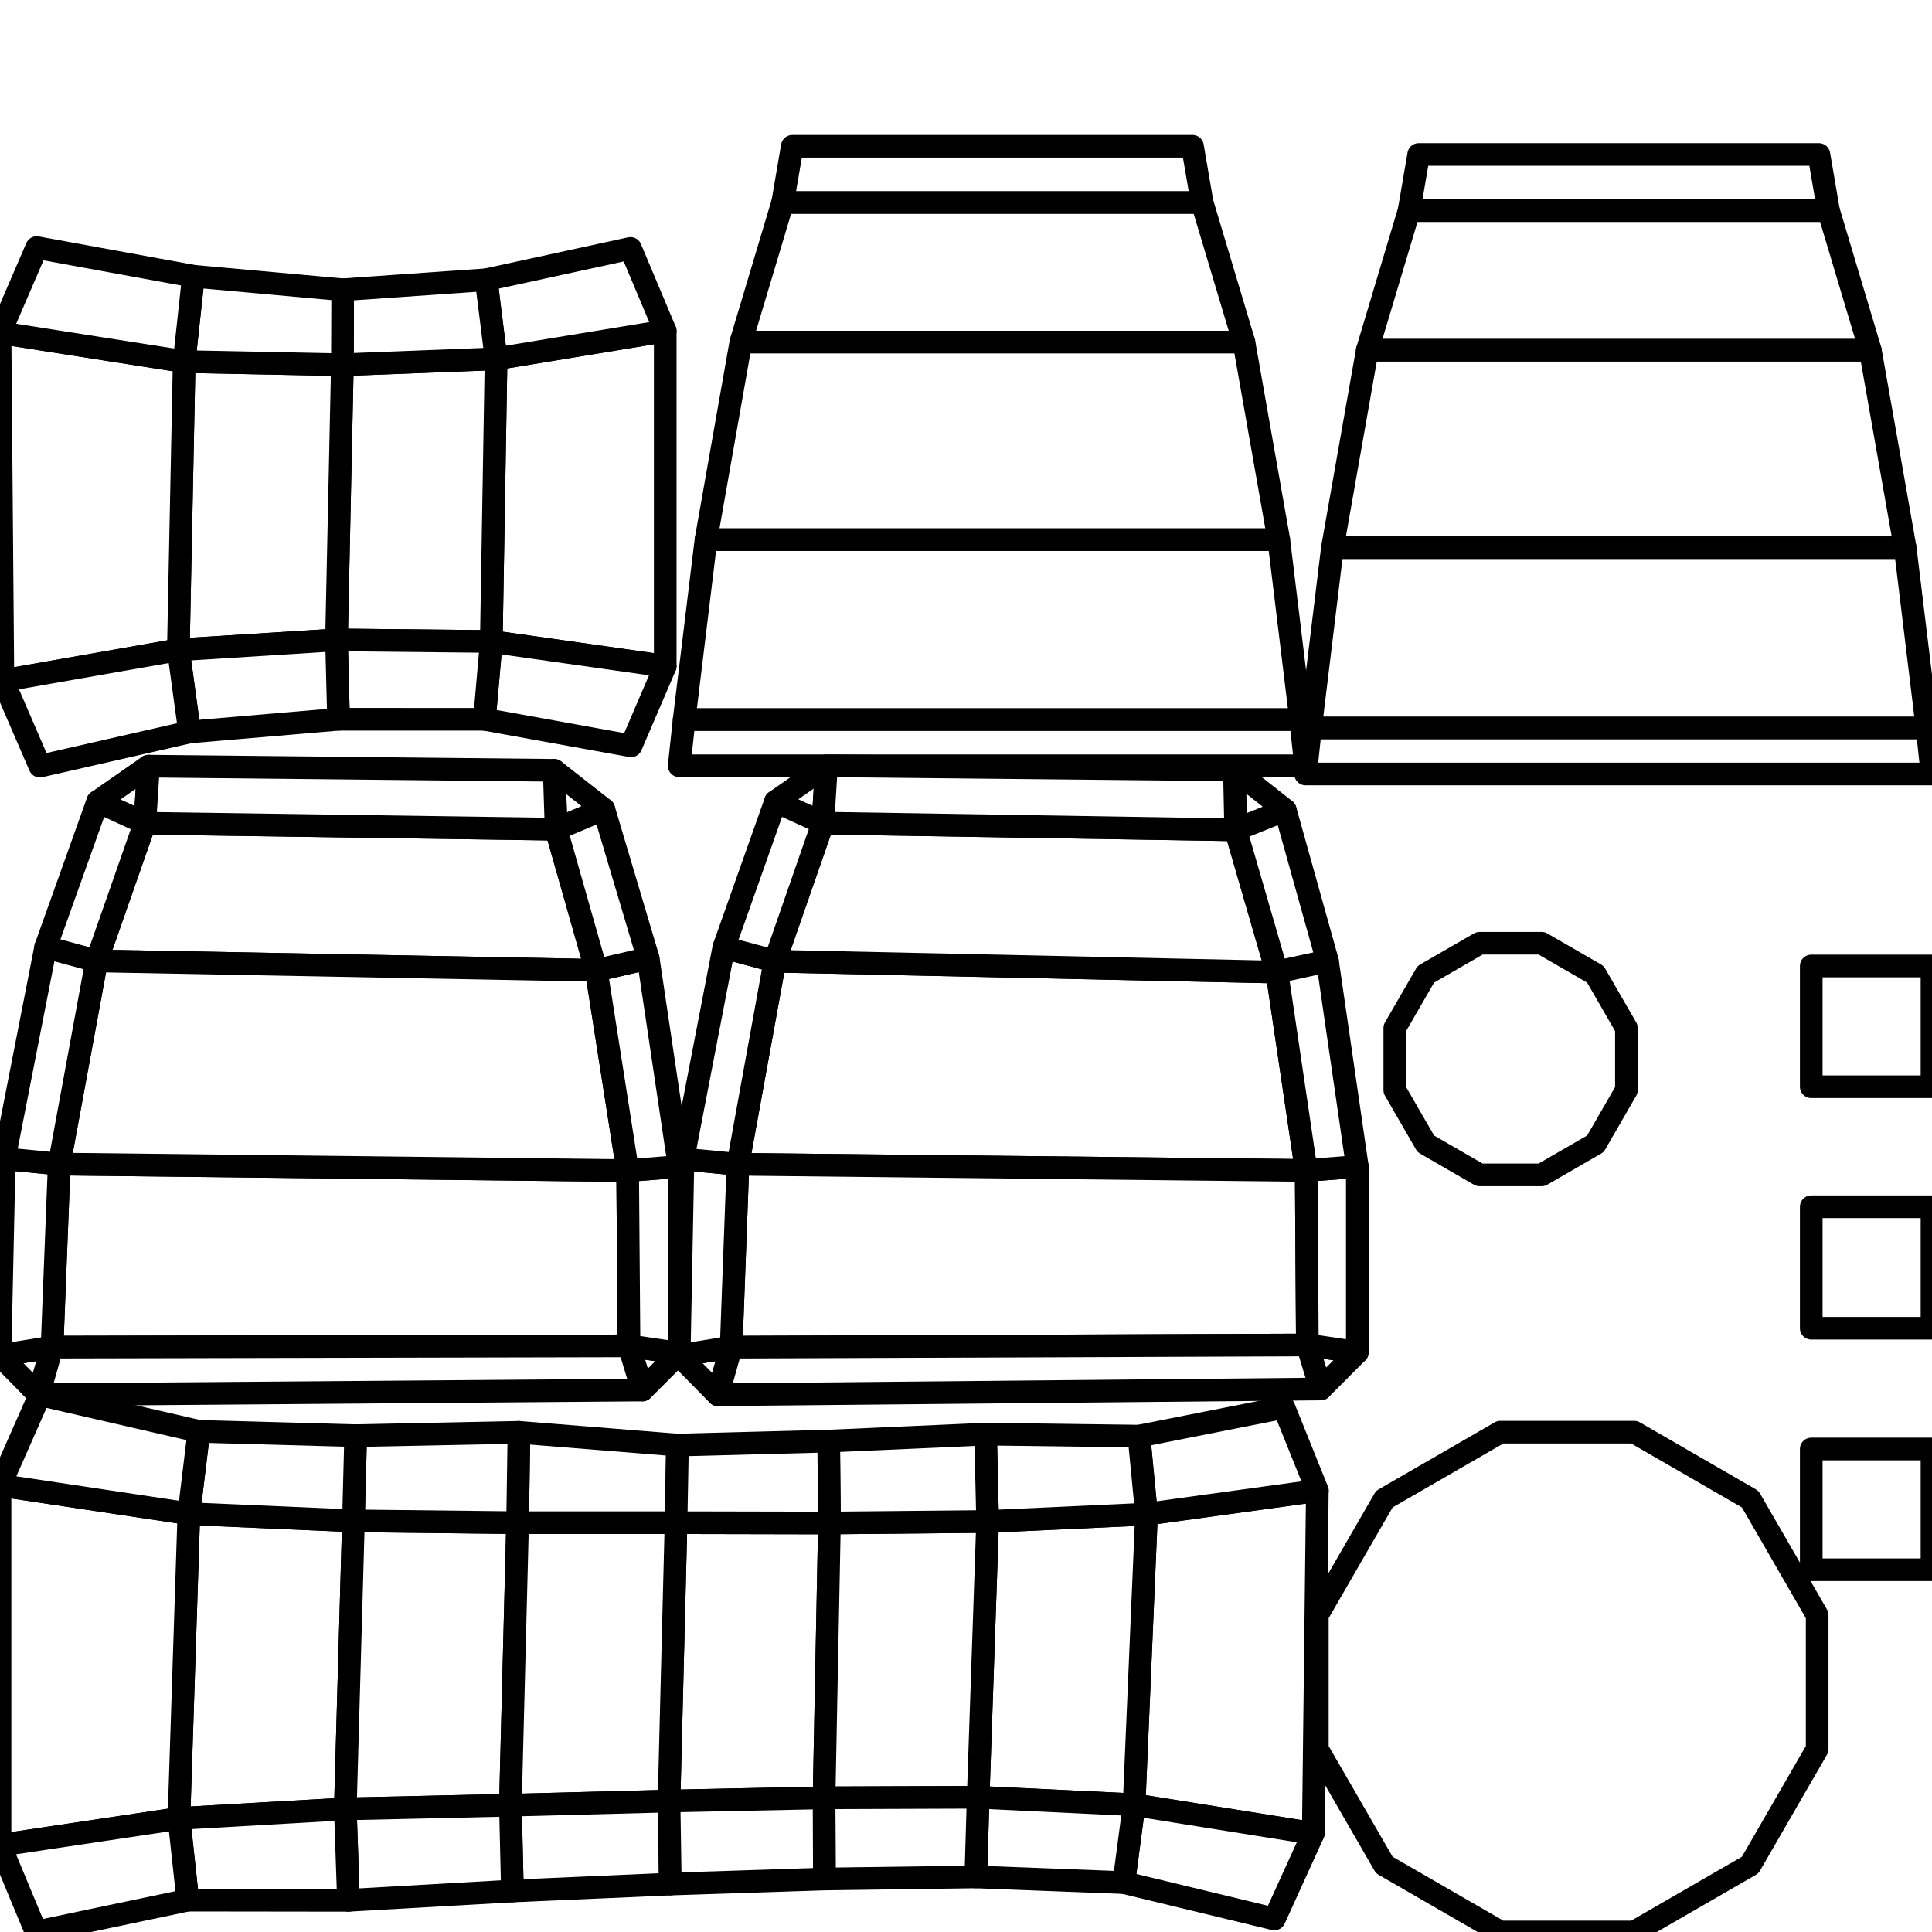
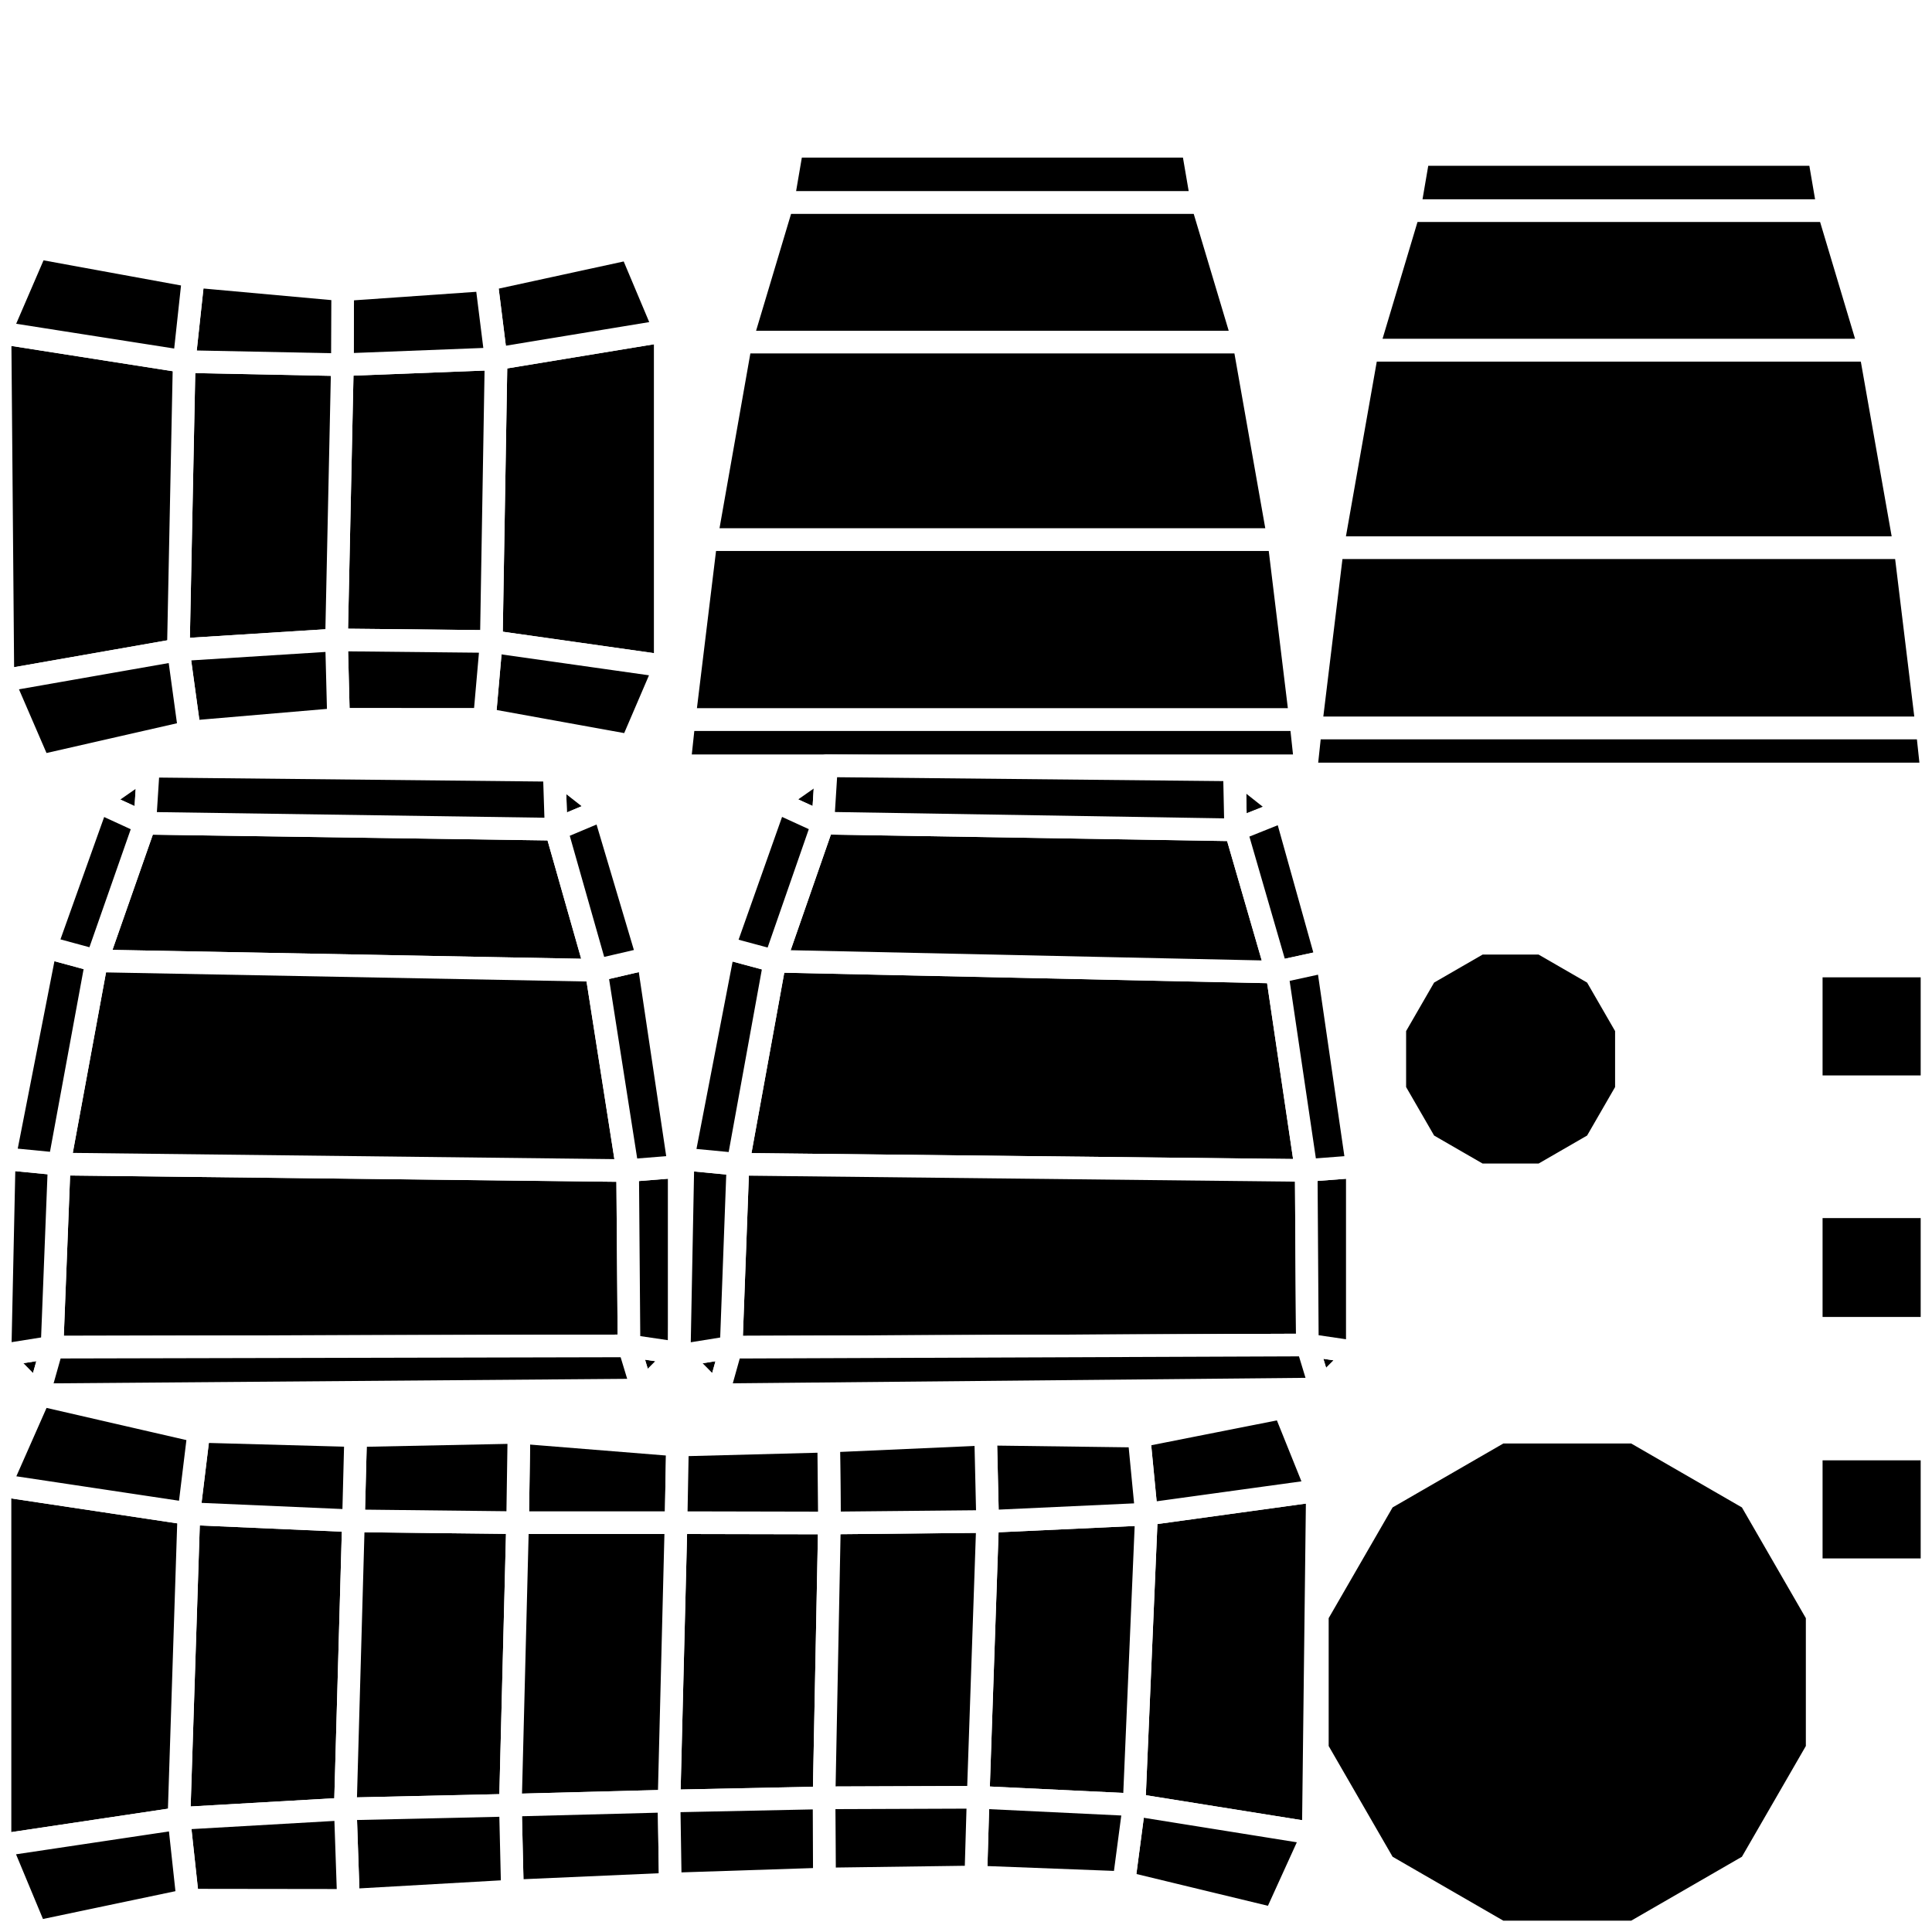
- <svg xmlns="http://www.w3.org/2000/svg" width="1024" height="1024" viewBox="0 0 1024 1024" version="1.1">
-   <defs />
-   <polygon stroke="black" points="960.000,512.000 1024.000,512.000 1024.000,576.000 960.000,576.000 " style="stroke-linejoin: round; stroke-linecap: round; stroke-width: 12px; fill: rgb(255, 255, 255);" />
-   <polygon stroke="black" points="362.605,381.439 374.208,285.974 677.772,285.974 689.375,381.439 " style="stroke-linejoin: round; stroke-linecap: round; stroke-width: 12px; fill: rgb(255, 255, 255);" />
-   <polygon stroke="black" points="391.128,617.089 410.692,509.449 676.773,515.218 692.324,620.371 " style="stroke-linejoin: round; stroke-linecap: round; stroke-width: 12px; fill: rgb(255, 255, 255);" />
-   <polygon stroke="black" points="724.684,185.663 746.849,111.615 969.144,111.615 991.309,185.663 " style="stroke-linejoin: round; stroke-linecap: round; stroke-width: 12px; fill: rgb(255, 255, 255);" />
-   <polygon stroke="black" points="387.527,714.052 391.128,617.089 692.324,620.371 692.928,712.882 " style="stroke-linejoin: round; stroke-linecap: round; stroke-width: 12px; fill: rgb(255, 255, 255);" />
-   <polygon stroke="black" points="27.584,714.031 31.391,616.973 332.661,620.444 333.393,713.348 " style="stroke-linejoin: round; stroke-linecap: round; stroke-width: 12px; fill: rgb(255, 255, 255);" />
-   <polygon stroke="black" points="410.692,509.449 436.141,436.282 654.924,439.846 676.773,515.218 " style="stroke-linejoin: round; stroke-linecap: round; stroke-width: 12px; fill: rgb(255, 255, 255);" />
-   <polygon stroke="black" points="392.677,181.322 414.842,107.273 637.138,107.273 659.303,181.322 " style="stroke-linejoin: round; stroke-linecap: round; stroke-width: 12px; fill: rgb(255, 255, 255);" />
-   <polygon stroke="black" points="51.216,509.306 76.762,436.338 294.754,439.504 316.025,514.313 " style="stroke-linejoin: round; stroke-linecap: round; stroke-width: 12px; fill: rgb(255, 255, 255);" />
-   <polygon stroke="black" points="960.000,639.610 1024.000,639.610 1024.000,704.000 960.000,704.000 " style="stroke-linejoin: round; stroke-linecap: round; stroke-width: 12px; fill: rgb(255, 255, 255);" />
-   <polygon stroke="black" points="706.214,290.316 724.684,185.663 991.309,185.663 1009.779,290.316 " style="stroke-linejoin: round; stroke-linecap: round; stroke-width: 12px; fill: rgb(255, 255, 255);" />
-   <polygon stroke="black" points="374.208,285.974 392.677,181.322 659.303,181.322 677.772,285.974 " style="stroke-linejoin: round; stroke-linecap: round; stroke-width: 12px; fill: rgb(255, 255, 255);" />
-   <polygon stroke="black" points="31.391,616.973 51.216,509.306 316.025,514.313 332.661,620.444 " style="stroke-linejoin: round; stroke-linecap: round; stroke-width: 12px; fill: rgb(255, 255, 255);" />
-   <polygon stroke="black" points="719.409,716.779 700.017,736.204 692.928,712.882 " style="stroke-linejoin: round; stroke-linecap: round; stroke-width: 12px; fill: rgb(255, 255, 255);" />
-   <polygon stroke="black" points="654.924,439.846 654.256,408.062 681.218,429.350 " style="stroke-linejoin: round; stroke-linecap: round; stroke-width: 12px; fill: rgb(255, 255, 255);" />
-   <polygon stroke="black" points="20.469,739.263 0.000,718.425 27.584,714.031 " style="stroke-linejoin: round; stroke-linecap: round; stroke-width: 12px; fill: rgb(255, 255, 255);" />
-   <polygon stroke="black" points="51.762,424.845 78.694,406.073 76.762,436.338 " style="stroke-linejoin: round; stroke-linecap: round; stroke-width: 12px; fill: rgb(255, 255, 255);" />
-   <polygon stroke="black" points="380.469,739.263 359.986,718.496 387.527,714.052 " style="stroke-linejoin: round; stroke-linecap: round; stroke-width: 12px; fill: rgb(255, 255, 255);" />
-   <polygon stroke="black" points="411.045,424.792 438.050,405.889 436.141,436.282 " style="stroke-linejoin: round; stroke-linecap: round; stroke-width: 12px; fill: rgb(255, 255, 255);" />
-   <polygon stroke="black" points="340.490,736.744 333.393,713.348 359.986,717.264 " style="stroke-linejoin: round; stroke-linecap: round; stroke-width: 12px; fill: rgb(255, 255, 255);" />
-   <polygon stroke="black" points="294.754,439.504 293.740,408.289 320.025,428.893 " style="stroke-linejoin: round; stroke-linecap: round; stroke-width: 12px; fill: rgb(255, 255, 255);" />
-   <polygon stroke="black" points="1024.000,410.231 691.993,410.231 694.611,385.781 1021.382,385.781 " style="stroke-linejoin: round; stroke-linecap: round; stroke-width: 12px; fill: rgb(255, 255, 255);" />
-   <polygon stroke="black" points="676.773,515.218 654.924,439.846 681.218,429.350 703.587,509.368 " style="stroke-linejoin: round; stroke-linecap: round; stroke-width: 12px; fill: rgb(255, 255, 255);" />
-   <polygon stroke="black" points="751.939,81.883 964.054,81.883 969.144,111.615 746.849,111.615 " style="stroke-linejoin: round; stroke-linecap: round; stroke-width: 12px; fill: rgb(255, 255, 255);" />
-   <polygon stroke="black" points="31.391,616.973 27.584,714.031 0.000,718.425 2.243,614.131 " style="stroke-linejoin: round; stroke-linecap: round; stroke-width: 12px; fill: rgb(255, 255, 255);" />
-   <polygon stroke="black" points="340.490,736.744 20.469,739.263 27.584,714.031 333.393,713.348 " style="stroke-linejoin: round; stroke-linecap: round; stroke-width: 12px; fill: rgb(255, 255, 255);" />
-   <polygon stroke="black" points="78.694,406.073 293.740,408.289 294.754,439.504 76.762,436.338 " style="stroke-linejoin: round; stroke-linecap: round; stroke-width: 12px; fill: rgb(255, 255, 255);" />
-   <polygon stroke="black" points="359.986,618.259 359.986,717.264 333.393,713.348 332.661,620.444 " style="stroke-linejoin: round; stroke-linecap: round; stroke-width: 12px; fill: rgb(255, 255, 255);" />
-   <polygon stroke="black" points="691.993,405.889 359.986,405.889 362.605,381.439 689.375,381.439 " style="stroke-linejoin: round; stroke-linecap: round; stroke-width: 12px; fill: rgb(255, 255, 255);" />
-   <polygon stroke="black" points="419.932,77.542 632.048,77.542 637.138,107.273 414.842,107.273 " style="stroke-linejoin: round; stroke-linecap: round; stroke-width: 12px; fill: rgb(255, 255, 255);" />
-   <polygon stroke="black" points="391.128,617.089 387.527,714.052 359.986,718.496 361.998,614.318 " style="stroke-linejoin: round; stroke-linecap: round; stroke-width: 12px; fill: rgb(255, 255, 255);" />
-   <polygon stroke="black" points="700.017,736.204 380.469,739.263 387.527,714.052 692.928,712.882 " style="stroke-linejoin: round; stroke-linecap: round; stroke-width: 12px; fill: rgb(255, 255, 255);" />
-   <polygon stroke="black" points="438.050,405.889 654.256,408.062 654.924,439.846 436.141,436.282 " style="stroke-linejoin: round; stroke-linecap: round; stroke-width: 12px; fill: rgb(255, 255, 255);" />
-   <polygon stroke="black" points="692.928,712.882 692.324,620.371 719.410,618.289 719.409,716.779 " style="stroke-linejoin: round; stroke-linecap: round; stroke-width: 12px; fill: rgb(255, 255, 255);" />
-   <polygon stroke="black" points="51.216,509.306 31.391,616.973 2.243,614.131 24.208,501.980 " style="stroke-linejoin: round; stroke-linecap: round; stroke-width: 12px; fill: rgb(255, 255, 255);" />
-   <polygon stroke="black" points="343.544,507.921 359.986,618.259 332.661,620.444 316.025,514.313 " style="stroke-linejoin: round; stroke-linecap: round; stroke-width: 12px; fill: rgb(255, 255, 255);" />
-   <polygon stroke="black" points="410.692,509.449 391.128,617.089 361.998,614.318 383.642,502.177 " style="stroke-linejoin: round; stroke-linecap: round; stroke-width: 12px; fill: rgb(255, 255, 255);" />
-   <polygon stroke="black" points="692.324,620.371 676.773,515.218 703.587,509.368 719.410,618.289 " style="stroke-linejoin: round; stroke-linecap: round; stroke-width: 12px; fill: rgb(255, 255, 255);" />
-   <polygon stroke="black" points="76.762,436.338 51.216,509.306 24.208,501.980 51.762,424.845 " style="stroke-linejoin: round; stroke-linecap: round; stroke-width: 12px; fill: rgb(255, 255, 255);" />
-   <polygon stroke="black" points="320.025,428.893 343.544,507.921 316.025,514.313 294.754,439.504 " style="stroke-linejoin: round; stroke-linecap: round; stroke-width: 12px; fill: rgb(255, 255, 255);" />
-   <polygon stroke="black" points="436.141,436.282 410.692,509.449 383.642,502.177 411.045,424.792 " style="stroke-linejoin: round; stroke-linecap: round; stroke-width: 12px; fill: rgb(255, 255, 255);" />
-   <polygon stroke="black" points="694.611,385.781 706.214,290.316 1009.779,290.316 1021.382,385.781 " style="stroke-linejoin: round; stroke-linecap: round; stroke-width: 12px; fill: rgb(255, 255, 255);" />
-   <polygon stroke="black" points="439.629,807.215 436.768,952.898 354.597,954.606 358.310,807.041 " style="stroke-linejoin: round; stroke-linecap: round; stroke-width: 12px; fill: rgb(255, 255, 255);" />
-   <polygon stroke="black" points="187.336,806.075 183.027,958.783 94.841,963.838 100.090,802.266 " style="stroke-linejoin: round; stroke-linecap: round; stroke-width: 12px; fill: rgb(255, 255, 255);" />
-   <polygon stroke="black" points="100.090,802.266 94.841,963.838 0.000,978.023 0.000,787.233 " style="stroke-linejoin: round; stroke-linecap: round; stroke-width: 12px; fill: rgb(255, 255, 255);" />
-   <polygon stroke="black" points="352.581,175.406 352.581,353.082 260.399,340.009 262.931,190.161 " style="stroke-linejoin: round; stroke-linecap: round; stroke-width: 12px; fill: rgb(255, 255, 255);" />
-   <polygon stroke="black" points="262.931,190.161 260.399,340.009 178.348,339.165 181.471,193.324 " style="stroke-linejoin: round; stroke-linecap: round; stroke-width: 12px; fill: rgb(255, 255, 255);" />
-   <polygon stroke="black" points="181.471,193.324 178.348,339.165 94.519,344.442 97.614,191.630 " style="stroke-linejoin: round; stroke-linecap: round; stroke-width: 12px; fill: rgb(255, 255, 255);" />
-   <polygon stroke="black" points="97.614,191.630 94.519,344.442 1.534,360.756 0.000,176.334 " style="stroke-linejoin: round; stroke-linecap: round; stroke-width: 12px; fill: rgb(255, 255, 255);" />
-   <polygon stroke="black" points="698.222,790.037 696.065,971.768 601.101,956.570 607.671,802.516 " style="stroke-linejoin: round; stroke-linecap: round; stroke-width: 12px; fill: rgb(255, 255, 255);" />
-   <polygon stroke="black" points="607.671,802.516 601.101,956.570 518.443,952.599 523.458,806.406 " style="stroke-linejoin: round; stroke-linecap: round; stroke-width: 12px; fill: rgb(255, 255, 255);" />
-   <polygon stroke="black" points="523.458,806.406 518.443,952.599 436.768,952.898 439.629,807.215 " style="stroke-linejoin: round; stroke-linecap: round; stroke-width: 12px; fill: rgb(255, 255, 255);" />
-   <polygon stroke="black" points="274.334,807.050 270.518,956.802 183.027,958.783 187.336,806.075 " style="stroke-linejoin: round; stroke-linecap: round; stroke-width: 12px; fill: rgb(255, 255, 255);" />
-   <polygon stroke="black" points="927.646,794.576 963.138,856.050 963.138,927.034 927.646,988.508 866.172,1024.000 795.188,1024.000 733.714,988.508 698.222,927.034 698.222,856.050 733.714,794.576 795.188,759.084 866.172,759.084 " style="stroke-linejoin: round; stroke-linecap: round; stroke-width: 12px; fill: rgb(255, 255, 255);" />
-   <polygon stroke="black" points="358.310,807.041 354.597,954.606 270.518,956.802 274.334,807.050 " style="stroke-linejoin: round; stroke-linecap: round; stroke-width: 12px; fill: rgb(255, 255, 255);" />
-   <polygon stroke="black" points="358.310,807.041 274.334,807.050 275.060,759.162 359.080,765.923 " style="stroke-linejoin: round; stroke-linecap: round; stroke-width: 12px; fill: rgb(255, 255, 255);" />
-   <polygon stroke="black" points="270.518,956.802 354.597,954.606 355.288,998.597 271.594,1002.276 " style="stroke-linejoin: round; stroke-linecap: round; stroke-width: 12px; fill: rgb(255, 255, 255);" />
-   <polygon stroke="black" points="274.334,807.050 187.336,806.075 188.508,760.933 275.060,759.162 " style="stroke-linejoin: round; stroke-linecap: round; stroke-width: 12px; fill: rgb(255, 255, 255);" />
-   <polygon stroke="black" points="183.027,958.783 270.518,956.802 271.594,1002.276 184.693,1007.227 " style="stroke-linejoin: round; stroke-linecap: round; stroke-width: 12px; fill: rgb(255, 255, 255);" />
-   <polygon stroke="black" points="187.336,806.075 100.090,802.266 105.406,758.645 188.508,760.933 " style="stroke-linejoin: round; stroke-linecap: round; stroke-width: 12px; fill: rgb(255, 255, 255);" />
-   <polygon stroke="black" points="94.841,963.838 183.027,958.783 184.693,1007.227 99.533,1007.117 " style="stroke-linejoin: round; stroke-linecap: round; stroke-width: 12px; fill: rgb(255, 255, 255);" />
-   <polygon stroke="black" points="100.090,802.266 0.000,787.233 21.185,739.263 105.406,758.645 " style="stroke-linejoin: round; stroke-linecap: round; stroke-width: 12px; fill: rgb(255, 255, 255);" />
-   <polygon stroke="black" points="0.000,978.023 94.841,963.838 99.533,1007.117 19.144,1024.000 " style="stroke-linejoin: round; stroke-linecap: round; stroke-width: 12px; fill: rgb(255, 255, 255);" />
-   <polygon stroke="black" points="352.581,175.406 262.931,190.161 257.688,148.283 334.172,131.658 " style="stroke-linejoin: round; stroke-linecap: round; stroke-width: 12px; fill: rgb(255, 255, 255);" />
-   <polygon stroke="black" points="260.399,340.009 352.581,353.082 334.466,395.305 256.769,381.247 " style="stroke-linejoin: round; stroke-linecap: round; stroke-width: 12px; fill: rgb(255, 255, 255);" />
-   <polygon stroke="black" points="262.931,190.161 181.471,193.324 181.633,153.583 257.688,148.283 " style="stroke-linejoin: round; stroke-linecap: round; stroke-width: 12px; fill: rgb(255, 255, 255);" />
-   <polygon stroke="black" points="178.348,339.165 260.399,340.009 256.769,381.247 179.428,381.225 " style="stroke-linejoin: round; stroke-linecap: round; stroke-width: 12px; fill: rgb(255, 255, 255);" />
-   <polygon stroke="black" points="181.471,193.324 97.614,191.630 102.508,146.409 181.633,153.583 " style="stroke-linejoin: round; stroke-linecap: round; stroke-width: 12px; fill: rgb(255, 255, 255);" />
-   <polygon stroke="black" points="94.519,344.442 178.348,339.165 179.428,381.225 100.490,387.972 " style="stroke-linejoin: round; stroke-linecap: round; stroke-width: 12px; fill: rgb(255, 255, 255);" />
-   <polygon stroke="black" points="97.614,191.630 0.000,176.334 19.456,131.222 102.508,146.409 " style="stroke-linejoin: round; stroke-linecap: round; stroke-width: 12px; fill: rgb(255, 255, 255);" />
-   <polygon stroke="black" points="1.534,360.756 94.519,344.442 100.490,387.972 21.123,406.073 " style="stroke-linejoin: round; stroke-linecap: round; stroke-width: 12px; fill: rgb(255, 255, 255);" />
-   <polygon stroke="black" points="698.222,790.037 607.671,802.516 603.674,761.183 680.493,745.993 " style="stroke-linejoin: round; stroke-linecap: round; stroke-width: 12px; fill: rgb(255, 255, 255);" />
-   <polygon stroke="black" points="601.101,956.570 696.065,971.768 675.439,1017.104 595.654,997.823 " style="stroke-linejoin: round; stroke-linecap: round; stroke-width: 12px; fill: rgb(255, 255, 255);" />
-   <polygon stroke="black" points="607.671,802.516 523.458,806.406 522.384,760.121 603.674,761.183 " style="stroke-linejoin: round; stroke-linecap: round; stroke-width: 12px; fill: rgb(255, 255, 255);" />
-   <polygon stroke="black" points="518.443,952.599 601.101,956.570 595.654,997.823 517.197,994.818 " style="stroke-linejoin: round; stroke-linecap: round; stroke-width: 12px; fill: rgb(255, 255, 255);" />
-   <polygon stroke="black" points="523.458,806.406 439.629,807.215 439.219,763.818 522.384,760.121 " style="stroke-linejoin: round; stroke-linecap: round; stroke-width: 12px; fill: rgb(255, 255, 255);" />
-   <polygon stroke="black" points="436.768,952.898 518.443,952.599 517.197,994.818 436.935,995.920 " style="stroke-linejoin: round; stroke-linecap: round; stroke-width: 12px; fill: rgb(255, 255, 255);" />
-   <polygon stroke="black" points="439.629,807.215 358.310,807.041 359.080,765.923 439.219,763.818 " style="stroke-linejoin: round; stroke-linecap: round; stroke-width: 12px; fill: rgb(255, 255, 255);" />
-   <polygon stroke="black" points="354.597,954.606 436.768,952.898 436.935,995.920 355.288,998.597 " style="stroke-linejoin: round; stroke-linecap: round; stroke-width: 12px; fill: rgb(255, 255, 255);" />
-   <polygon stroke="black" points="845.585,606.259 817.098,622.705 784.204,622.705 755.718,606.258 739.271,577.772 739.271,544.878 755.718,516.392 784.204,499.945 817.098,499.945 845.585,516.392 862.031,544.878 862.031,577.772 " style="stroke-linejoin: round; stroke-linecap: round; stroke-width: 12px; fill: rgb(255, 255, 255);" />
-   <polygon stroke="black" points="960.000,832.000 960.000,768.000 1024.000,768.000 1024.000,832.000 " style="stroke-linejoin: round; stroke-linecap: round; stroke-width: 12px; fill: rgb(255, 255, 255);" />
+ <svg xmlns="http://www.w3.org/2000/svg" xmlns:ns1="https://boxy-svg.com" width="1024" height="1024" viewBox="0 0 1024 1024" version="1.1">
+   <defs>
+     <filter id="invert-filter-0" color-interpolation-filters="sRGB" x="-50%" y="-50%" width="200%" height="200%" ns1:preset="invert 1 1">
+       <feComponentTransfer>
+         <feFuncR type="table" tableValues="1 0" />
+         <feFuncG type="table" tableValues="1 0" />
+         <feFuncB type="table" tableValues="1 0" />
+       </feComponentTransfer>
+     </filter>
+   </defs>
+   <g style="filter: url('#invert-filter-0');">
+     <polygon points="960 512 1024 512 1024 576 960 576" style="stroke-linejoin: round; stroke-linecap: round; stroke-width: 12px; fill: rgb(255, 255, 255);" stroke="black" />
+     <polygon points="362.605,381.439 374.208,285.974 677.772,285.974 689.375,381.439 " style="stroke-linejoin: round; stroke-linecap: round; stroke-width: 12px; fill: rgb(255, 255, 255);" stroke="black" />
+     <polygon points="391.128 617.089 410.692 509.449 676.773 515.218 692.324 620.371" style="stroke-linejoin: round; stroke-linecap: round; stroke-width: 12px; fill: rgb(255, 255, 255);" stroke="black" />
+     <polygon points="724.684,185.663 746.849,111.615 969.144,111.615 991.309,185.663 " style="stroke-linejoin: round; stroke-linecap: round; stroke-width: 12px; fill: rgb(255, 255, 255);" stroke="black" />
+     <polygon points="387.527 714.052 391.128 617.089 692.324 620.371 692.928 712.882" style="stroke-linejoin: round; stroke-linecap: round; stroke-width: 12px; fill: rgb(255, 255, 255);" stroke="black" />
+     <polygon points="27.584,714.031 31.391,616.973 332.661,620.444 333.393,713.348 " style="stroke-linejoin: round; stroke-linecap: round; stroke-width: 12px; fill: rgb(255, 255, 255);" stroke="black" />
+     <polygon points="410.692 509.449 436.141 436.282 654.924 439.846 676.773 515.218" style="stroke-linejoin: round; stroke-linecap: round; stroke-width: 12px; fill: rgb(255, 255, 255);" stroke="black" />
+     <polygon points="392.677,181.322 414.842,107.273 637.138,107.273 659.303,181.322 " style="stroke-linejoin: round; stroke-linecap: round; stroke-width: 12px; fill: rgb(255, 255, 255);" stroke="black" />
+     <polygon points="51.216,509.306 76.762,436.338 294.754,439.504 316.025,514.313 " style="stroke-linejoin: round; stroke-linecap: round; stroke-width: 12px; fill: rgb(255, 255, 255);" stroke="black" />
+     <polygon points="960 639.61 1024 639.61 1024 704 960 704" style="stroke-linejoin: round; stroke-linecap: round; stroke-width: 12px; fill: rgb(255, 255, 255);" stroke="black" />
+     <polygon points="706.214,290.316 724.684,185.663 991.309,185.663 1009.779,290.316 " style="stroke-linejoin: round; stroke-linecap: round; stroke-width: 12px; fill: rgb(255, 255, 255);" stroke="black" />
+     <polygon points="374.208,285.974 392.677,181.322 659.303,181.322 677.772,285.974 " style="stroke-linejoin: round; stroke-linecap: round; stroke-width: 12px; fill: rgb(255, 255, 255);" stroke="black" />
+     <polygon points="31.391,616.973 51.216,509.306 316.025,514.313 332.661,620.444 " style="stroke-linejoin: round; stroke-linecap: round; stroke-width: 12px; fill: rgb(255, 255, 255);" stroke="black" />
+     <polygon points="719.409 716.779 700.017 736.204 692.928 712.882" style="stroke-linejoin: round; stroke-linecap: round; stroke-width: 12px; fill: rgb(255, 255, 255);" stroke="black" />
+     <polygon points="654.924 439.846 654.256 408.062 681.218 429.35" style="stroke-linejoin: round; stroke-linecap: round; stroke-width: 12px; fill: rgb(255, 255, 255);" stroke="black" />
+     <polygon points="20.469,739.263 0.000,718.425 27.584,714.031 " style="stroke-linejoin: round; stroke-linecap: round; stroke-width: 12px; fill: rgb(255, 255, 255);" stroke="black" />
+     <polygon points="51.762 424.845 78.694 406.073 76.762 436.338" style="stroke-linejoin: round; stroke-linecap: round; stroke-width: 12px; fill: rgb(255, 255, 255);" stroke="black" />
+     <polygon points="380.469 739.263 359.986 718.496 387.527 714.052" style="stroke-linejoin: round; stroke-linecap: round; stroke-width: 12px; fill: rgb(255, 255, 255);" stroke="black" />
+     <polygon points="411.045 424.792 438.05 405.889 436.141 436.282" style="stroke-linejoin: round; stroke-linecap: round; stroke-width: 12px; fill: rgb(255, 255, 255);" stroke="black" />
+     <polygon points="340.49 736.744 333.393 713.348 359.986 717.264" style="stroke-linejoin: round; stroke-linecap: round; stroke-width: 12px; fill: rgb(255, 255, 255);" stroke="black" />
+     <polygon points="294.754 439.504 293.74 408.289 320.025 428.893" style="stroke-linejoin: round; stroke-linecap: round; stroke-width: 12px; fill: rgb(255, 255, 255);" stroke="black" />
+     <polygon points="1024 410.231 691.993 410.231 694.611 385.781 1021.382 385.781" style="stroke-linejoin: round; stroke-linecap: round; stroke-width: 12px; fill: rgb(255, 255, 255);" stroke="black" />
+     <polygon points="676.773 515.218 654.924 439.846 681.218 429.35 703.587 509.368" style="stroke-linejoin: round; stroke-linecap: round; stroke-width: 12px; fill: rgb(255, 255, 255);" stroke="black" />
+     <polygon points="751.939 81.883 964.054 81.883 969.144 111.615 746.849 111.615" style="stroke-linejoin: round; stroke-linecap: round; stroke-width: 12px; fill: rgb(255, 255, 255);" stroke="black" />
+     <polygon points="31.391,616.973 27.584,714.031 0.000,718.425 2.243,614.131 " style="stroke-linejoin: round; stroke-linecap: round; stroke-width: 12px; fill: rgb(255, 255, 255);" stroke="black" />
+     <polygon points="340.490,736.744 20.469,739.263 27.584,714.031 333.393,713.348 " style="stroke-linejoin: round; stroke-linecap: round; stroke-width: 12px; fill: rgb(255, 255, 255);" stroke="black" />
+     <polygon points="78.694,406.073 293.740,408.289 294.754,439.504 76.762,436.338 " style="stroke-linejoin: round; stroke-linecap: round; stroke-width: 12px; fill: rgb(255, 255, 255);" stroke="black" />
+     <polygon points="359.986 618.259 359.986 717.264 333.393 713.348 332.661 620.444" style="stroke-linejoin: round; stroke-linecap: round; stroke-width: 12px; fill: rgb(255, 255, 255);" stroke="black" />
+     <polygon points="691.993 405.889 359.986 405.889 362.605 381.439 689.375 381.439" style="stroke-linejoin: round; stroke-linecap: round; stroke-width: 12px; fill: rgb(255, 255, 255);" stroke="black" />
+     <polygon points="419.932,77.542 632.048,77.542 637.138,107.273 414.842,107.273 " style="stroke-linejoin: round; stroke-linecap: round; stroke-width: 12px; fill: rgb(255, 255, 255);" stroke="black" />
+     <polygon points="391.128 617.089 387.527 714.052 359.986 718.496 361.998 614.318" style="stroke-linejoin: round; stroke-linecap: round; stroke-width: 12px; fill: rgb(255, 255, 255);" stroke="black" />
+     <polygon points="700.017 736.204 380.469 739.263 387.527 714.052 692.928 712.882" style="stroke-linejoin: round; stroke-linecap: round; stroke-width: 12px; fill: rgb(255, 255, 255);" stroke="black" />
+     <polygon points="438.05 405.889 654.256 408.062 654.924 439.846 436.141 436.282" style="stroke-linejoin: round; stroke-linecap: round; stroke-width: 12px; fill: rgb(255, 255, 255);" stroke="black" />
+     <polygon points="692.928 712.882 692.324 620.371 719.41 618.289 719.409 716.779" style="stroke-linejoin: round; stroke-linecap: round; stroke-width: 12px; fill: rgb(255, 255, 255);" stroke="black" />
+     <polygon points="51.216,509.306 31.391,616.973 2.243,614.131 24.208,501.980 " style="stroke-linejoin: round; stroke-linecap: round; stroke-width: 12px; fill: rgb(255, 255, 255);" stroke="black" />
+     <polygon points="343.544 507.921 359.986 618.259 332.661 620.444 316.025 514.313" style="stroke-linejoin: round; stroke-linecap: round; stroke-width: 12px; fill: rgb(255, 255, 255);" stroke="black" />
+     <polygon points="410.692 509.449 391.128 617.089 361.998 614.318 383.642 502.177" style="stroke-linejoin: round; stroke-linecap: round; stroke-width: 12px; fill: rgb(255, 255, 255);" stroke="black" />
+     <polygon points="692.324 620.371 676.773 515.218 703.587 509.368 719.41 618.289" style="stroke-linejoin: round; stroke-linecap: round; stroke-width: 12px; fill: rgb(255, 255, 255);" stroke="black" />
+     <polygon points="76.762,436.338 51.216,509.306 24.208,501.980 51.762,424.845 " style="stroke-linejoin: round; stroke-linecap: round; stroke-width: 12px; fill: rgb(255, 255, 255);" stroke="black" />
+     <polygon points="320.025 428.893 343.544 507.921 316.025 514.313 294.754 439.504" style="stroke-linejoin: round; stroke-linecap: round; stroke-width: 12px; fill: rgb(255, 255, 255);" stroke="black" />
+     <polygon points="436.141 436.282 410.692 509.449 383.642 502.177 411.045 424.792" style="stroke-linejoin: round; stroke-linecap: round; stroke-width: 12px; fill: rgb(255, 255, 255);" stroke="black" />
+     <polygon points="694.611,385.781 706.214,290.316 1009.779,290.316 1021.382,385.781 " style="stroke-linejoin: round; stroke-linecap: round; stroke-width: 12px; fill: rgb(255, 255, 255);" stroke="black" />
+     <polygon points="439.629 807.215 436.768 952.898 354.597 954.606 358.31 807.041" style="stroke-linejoin: round; stroke-linecap: round; stroke-width: 12px; fill: rgb(255, 255, 255);" stroke="black" />
+     <polygon points="187.336,806.075 183.027,958.783 94.841,963.838 100.090,802.266 " style="stroke-linejoin: round; stroke-linecap: round; stroke-width: 12px; fill: rgb(255, 255, 255);" stroke="black" />
+     <polygon points="100.090,802.266 94.841,963.838 0.000,978.023 0.000,787.233 " style="stroke-linejoin: round; stroke-linecap: round; stroke-width: 12px; fill: rgb(255, 255, 255);" stroke="black" />
+     <polygon points="352.581,175.406 352.581,353.082 260.399,340.009 262.931,190.161 " style="stroke-linejoin: round; stroke-linecap: round; stroke-width: 12px; fill: rgb(255, 255, 255);" stroke="black" />
+     <polygon points="262.931,190.161 260.399,340.009 178.348,339.165 181.471,193.324 " style="stroke-linejoin: round; stroke-linecap: round; stroke-width: 12px; fill: rgb(255, 255, 255);" stroke="black" />
+     <polygon points="181.471,193.324 178.348,339.165 94.519,344.442 97.614,191.630 " style="stroke-linejoin: round; stroke-linecap: round; stroke-width: 12px; fill: rgb(255, 255, 255);" stroke="black" />
+     <polygon points="97.614,191.630 94.519,344.442 1.534,360.756 0.000,176.334 " style="stroke-linejoin: round; stroke-linecap: round; stroke-width: 12px; fill: rgb(255, 255, 255);" stroke="black" />
+     <polygon points="698.222 790.037 696.065 971.768 601.101 956.57 607.671 802.516" style="stroke-linejoin: round; stroke-linecap: round; stroke-width: 12px; fill: rgb(255, 255, 255);" stroke="black" />
+     <polygon points="607.671 802.516 601.101 956.57 518.443 952.599 523.458 806.406" style="stroke-linejoin: round; stroke-linecap: round; stroke-width: 12px; fill: rgb(255, 255, 255);" stroke="black" />
+     <polygon points="523.458 806.406 518.443 952.599 436.768 952.898 439.629 807.215" style="stroke-linejoin: round; stroke-linecap: round; stroke-width: 12px; fill: rgb(255, 255, 255);" stroke="black" />
+     <polygon points="274.334,807.050 270.518,956.802 183.027,958.783 187.336,806.075 " style="stroke-linejoin: round; stroke-linecap: round; stroke-width: 12px; fill: rgb(255, 255, 255);" stroke="black" />
+     <polygon points="927.646 794.576 963.138 856.05 963.138 927.034 927.646 988.508 866.172 1024 795.188 1024 733.714 988.508 698.222 927.034 698.222 856.05 733.714 794.576 795.188 759.084 866.172 759.084" style="stroke-linejoin: round; stroke-linecap: round; stroke-width: 12px; fill: rgb(255, 255, 255);" stroke="black" />
+     <polygon points="358.31 807.041 354.597 954.606 270.518 956.802 274.334 807.05" style="stroke-linejoin: round; stroke-linecap: round; stroke-width: 12px; fill: rgb(255, 255, 255);" stroke="black" />
+     <polygon points="358.31 807.041 274.334 807.05 275.06 759.162 359.08 765.923" style="stroke-linejoin: round; stroke-linecap: round; stroke-width: 12px; fill: rgb(255, 255, 255);" stroke="black" />
+     <polygon points="270.518 956.802 354.597 954.606 355.288 998.597 271.594 1002.276" style="stroke-linejoin: round; stroke-linecap: round; stroke-width: 12px; fill: rgb(255, 255, 255);" stroke="black" />
+     <polygon points="274.334 807.05 187.336 806.075 188.508 760.933 275.06 759.162" style="stroke-linejoin: round; stroke-linecap: round; stroke-width: 12px; fill: rgb(255, 255, 255);" stroke="black" />
+     <polygon points="183.027 958.783 270.518 956.802 271.594 1002.276 184.693 1007.227" style="stroke-linejoin: round; stroke-linecap: round; stroke-width: 12px; fill: rgb(255, 255, 255);" stroke="black" />
+     <polygon points="187.336 806.075 100.09 802.266 105.406 758.645 188.508 760.933" style="stroke-linejoin: round; stroke-linecap: round; stroke-width: 12px; fill: rgb(255, 255, 255);" stroke="black" />
+     <polygon points="94.841,963.838 183.027,958.783 184.693,1007.227 99.533,1007.117 " style="stroke-linejoin: round; stroke-linecap: round; stroke-width: 12px; fill: rgb(255, 255, 255);" stroke="black" />
+     <polygon points="100.090,802.266 0.000,787.233 21.185,739.263 105.406,758.645 " style="stroke-linejoin: round; stroke-linecap: round; stroke-width: 12px; fill: rgb(255, 255, 255);" stroke="black" />
+     <polygon points="0 978.023 94.841 963.838 99.533 1007.117 19.144 1024" style="stroke-linejoin: round; stroke-linecap: round; stroke-width: 12px; fill: rgb(255, 255, 255);" stroke="black" />
+     <polygon points="352.581,175.406 262.931,190.161 257.688,148.283 334.172,131.658 " style="stroke-linejoin: round; stroke-linecap: round; stroke-width: 12px; fill: rgb(255, 255, 255);" stroke="black" />
+     <polygon points="260.399 340.009 352.581 353.082 334.466 395.305 256.769 381.247" style="stroke-linejoin: round; stroke-linecap: round; stroke-width: 12px; fill: rgb(255, 255, 255);" stroke="black" />
+     <polygon points="262.931,190.161 181.471,193.324 181.633,153.583 257.688,148.283 " style="stroke-linejoin: round; stroke-linecap: round; stroke-width: 12px; fill: rgb(255, 255, 255);" stroke="black" />
+     <polygon points="178.348 339.165 260.399 340.009 256.769 381.247 179.428 381.225" style="stroke-linejoin: round; stroke-linecap: round; stroke-width: 12px; fill: rgb(255, 255, 255);" stroke="black" />
+     <polygon points="181.471,193.324 97.614,191.630 102.508,146.409 181.633,153.583 " style="stroke-linejoin: round; stroke-linecap: round; stroke-width: 12px; fill: rgb(255, 255, 255);" stroke="black" />
+     <polygon points="94.519,344.442 178.348,339.165 179.428,381.225 100.490,387.972 " style="stroke-linejoin: round; stroke-linecap: round; stroke-width: 12px; fill: rgb(255, 255, 255);" stroke="black" />
+     <polygon points="97.614,191.630 0.000,176.334 19.456,131.222 102.508,146.409 " style="stroke-linejoin: round; stroke-linecap: round; stroke-width: 12px; fill: rgb(255, 255, 255);" stroke="black" />
+     <polygon points="1.534,360.756 94.519,344.442 100.490,387.972 21.123,406.073 " style="stroke-linejoin: round; stroke-linecap: round; stroke-width: 12px; fill: rgb(255, 255, 255);" stroke="black" />
+     <polygon points="698.222 790.037 607.671 802.516 603.674 761.183 680.493 745.993" style="stroke-linejoin: round; stroke-linecap: round; stroke-width: 12px; fill: rgb(255, 255, 255);" stroke="black" />
+     <polygon points="601.101 956.57 696.065 971.768 675.439 1017.104 595.654 997.823" style="stroke-linejoin: round; stroke-linecap: round; stroke-width: 12px; fill: rgb(255, 255, 255);" stroke="black" />
+     <polygon points="607.671 802.516 523.458 806.406 522.384 760.121 603.674 761.183" style="stroke-linejoin: round; stroke-linecap: round; stroke-width: 12px; fill: rgb(255, 255, 255);" stroke="black" />
+     <polygon points="518.443 952.599 601.101 956.57 595.654 997.823 517.197 994.818" style="stroke-linejoin: round; stroke-linecap: round; stroke-width: 12px; fill: rgb(255, 255, 255);" stroke="black" />
+     <polygon points="523.458 806.406 439.629 807.215 439.219 763.818 522.384 760.121" style="stroke-linejoin: round; stroke-linecap: round; stroke-width: 12px; fill: rgb(255, 255, 255);" stroke="black" />
+     <polygon points="436.768 952.898 518.443 952.599 517.197 994.818 436.935 995.92" style="stroke-linejoin: round; stroke-linecap: round; stroke-width: 12px; fill: rgb(255, 255, 255);" stroke="black" />
+     <polygon points="439.629 807.215 358.31 807.041 359.08 765.923 439.219 763.818" style="stroke-linejoin: round; stroke-linecap: round; stroke-width: 12px; fill: rgb(255, 255, 255);" stroke="black" />
+     <polygon points="354.597 954.606 436.768 952.898 436.935 995.92 355.288 998.597" style="stroke-linejoin: round; stroke-linecap: round; stroke-width: 12px; fill: rgb(255, 255, 255);" stroke="black" />
+     <polygon points="845.585 606.259 817.098 622.705 784.204 622.705 755.718 606.258 739.271 577.772 739.271 544.878 755.718 516.392 784.204 499.945 817.098 499.945 845.585 516.392 862.031 544.878 862.031 577.772" style="stroke-linejoin: round; stroke-linecap: round; stroke-width: 12px; fill: rgb(255, 255, 255);" stroke="black" />
+     <polygon points="960 832 960 768 1024 768 1024 832" style="stroke-linejoin: round; stroke-linecap: round; stroke-width: 12px; fill: rgb(255, 255, 255);" stroke="black" />
+   </g>
</svg>
